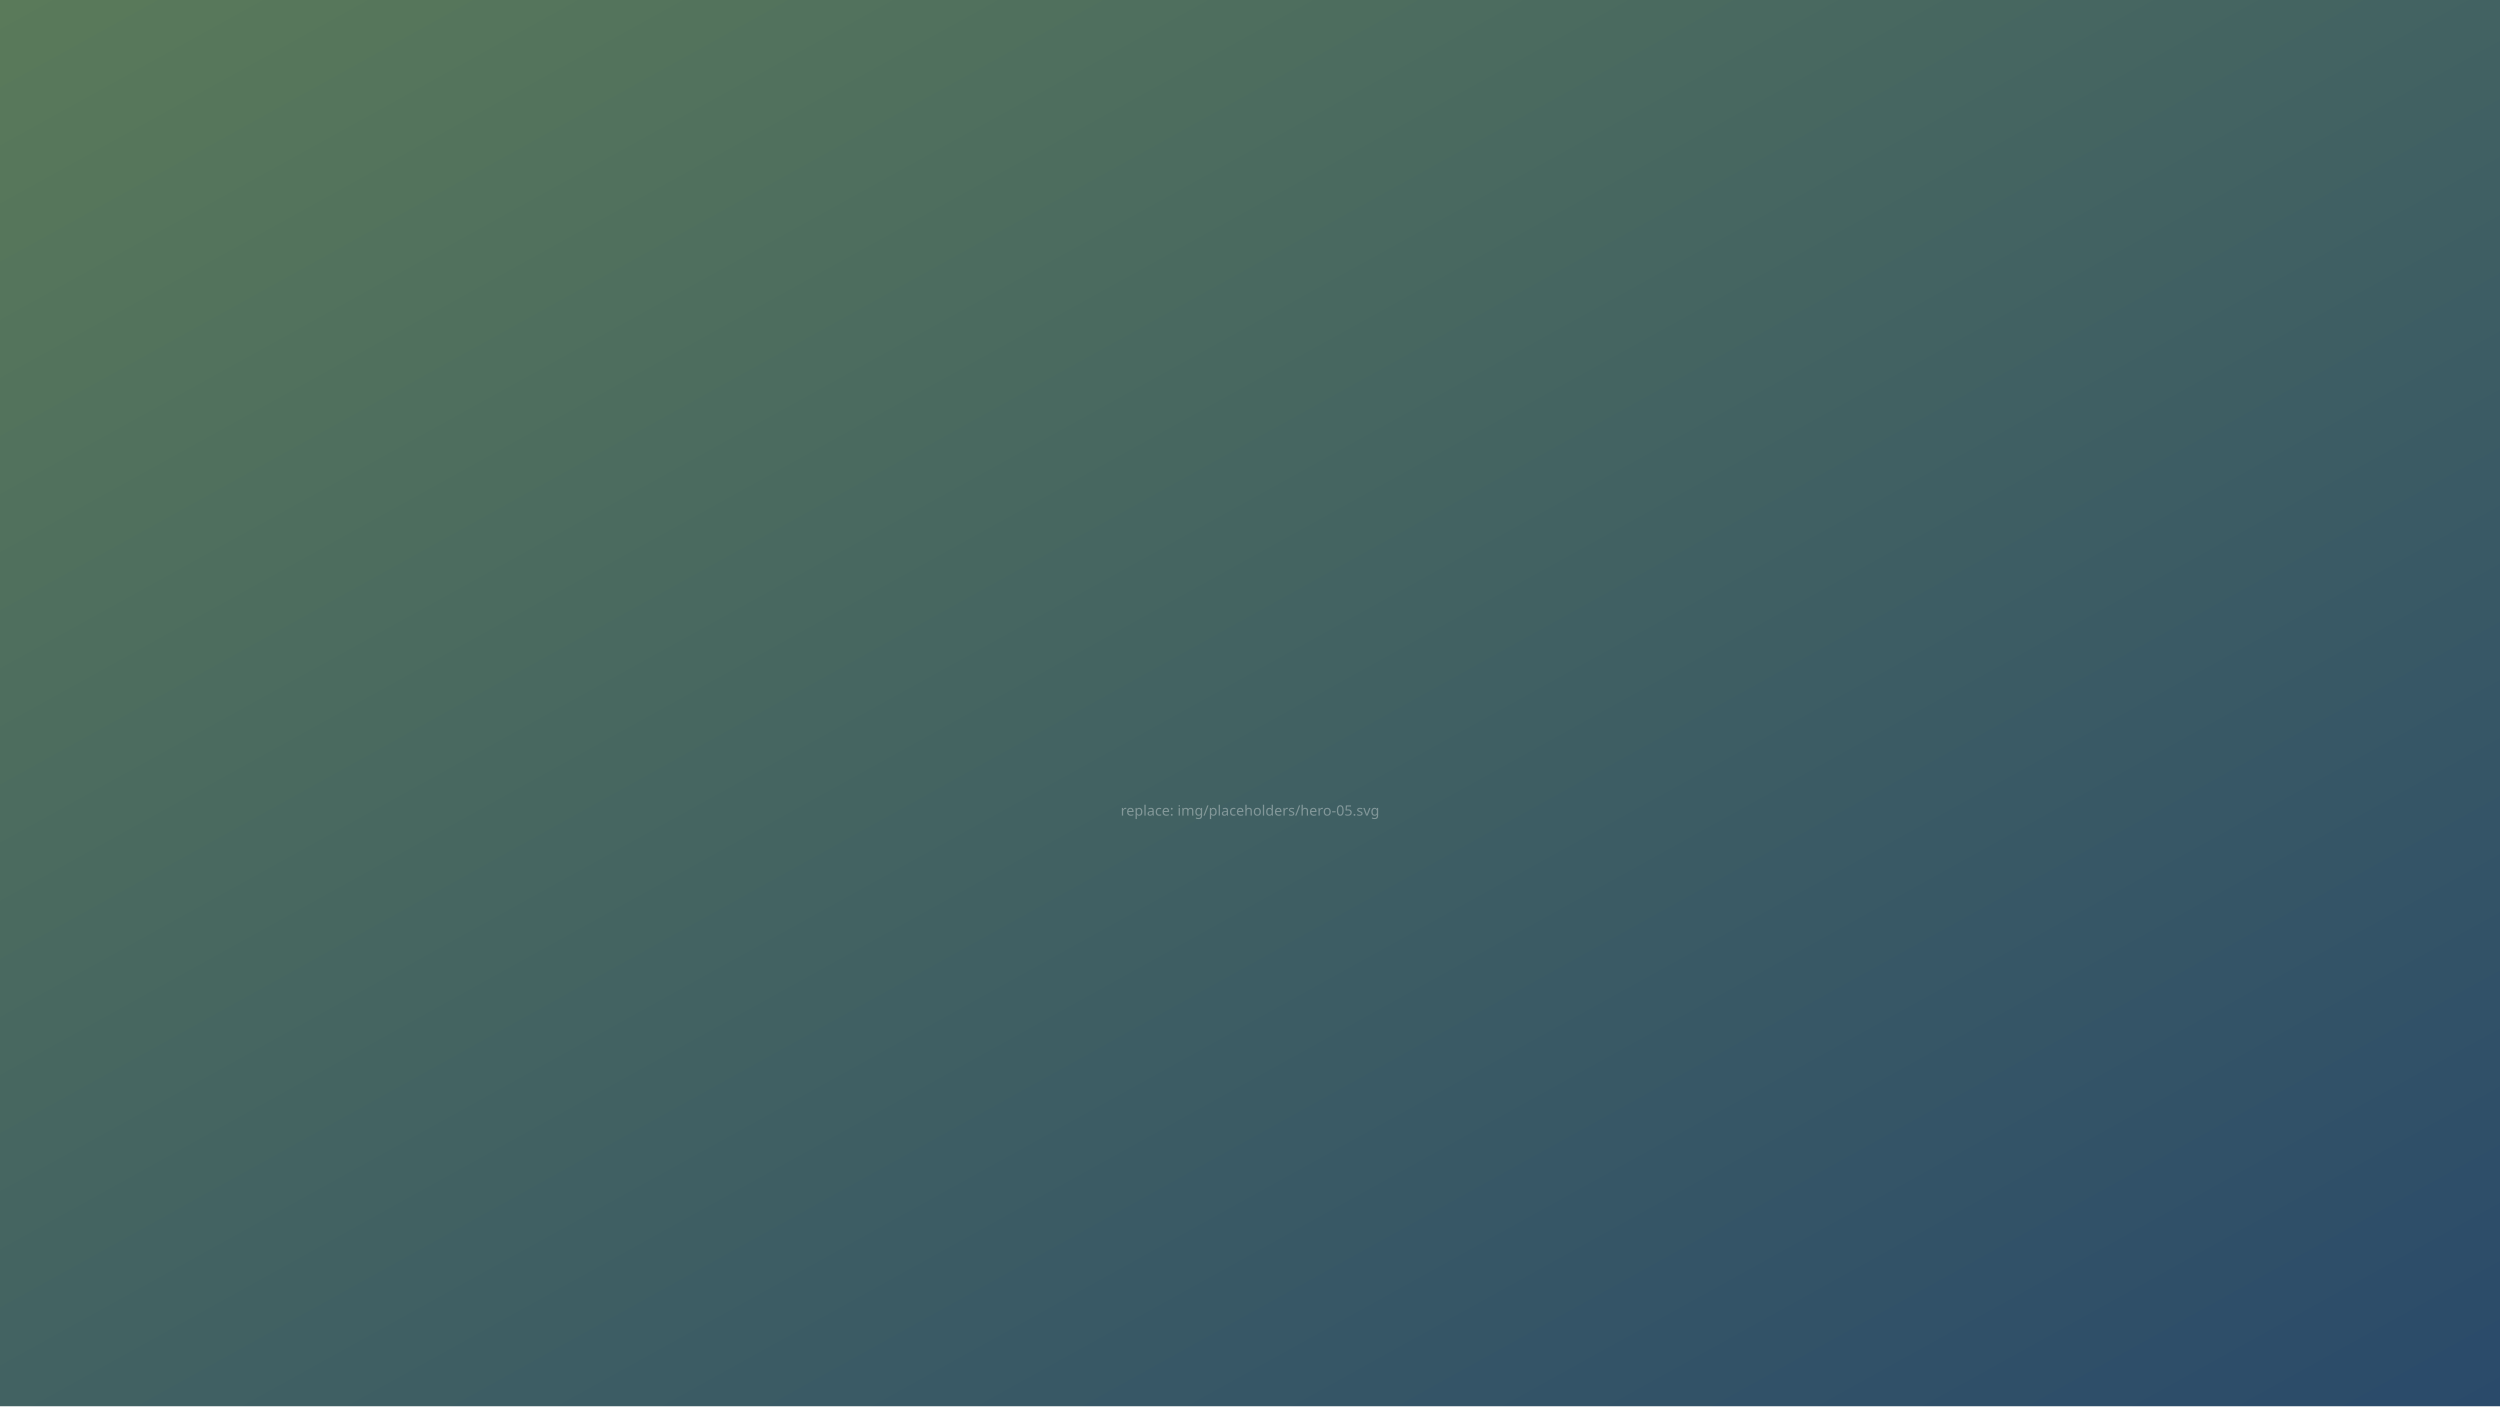
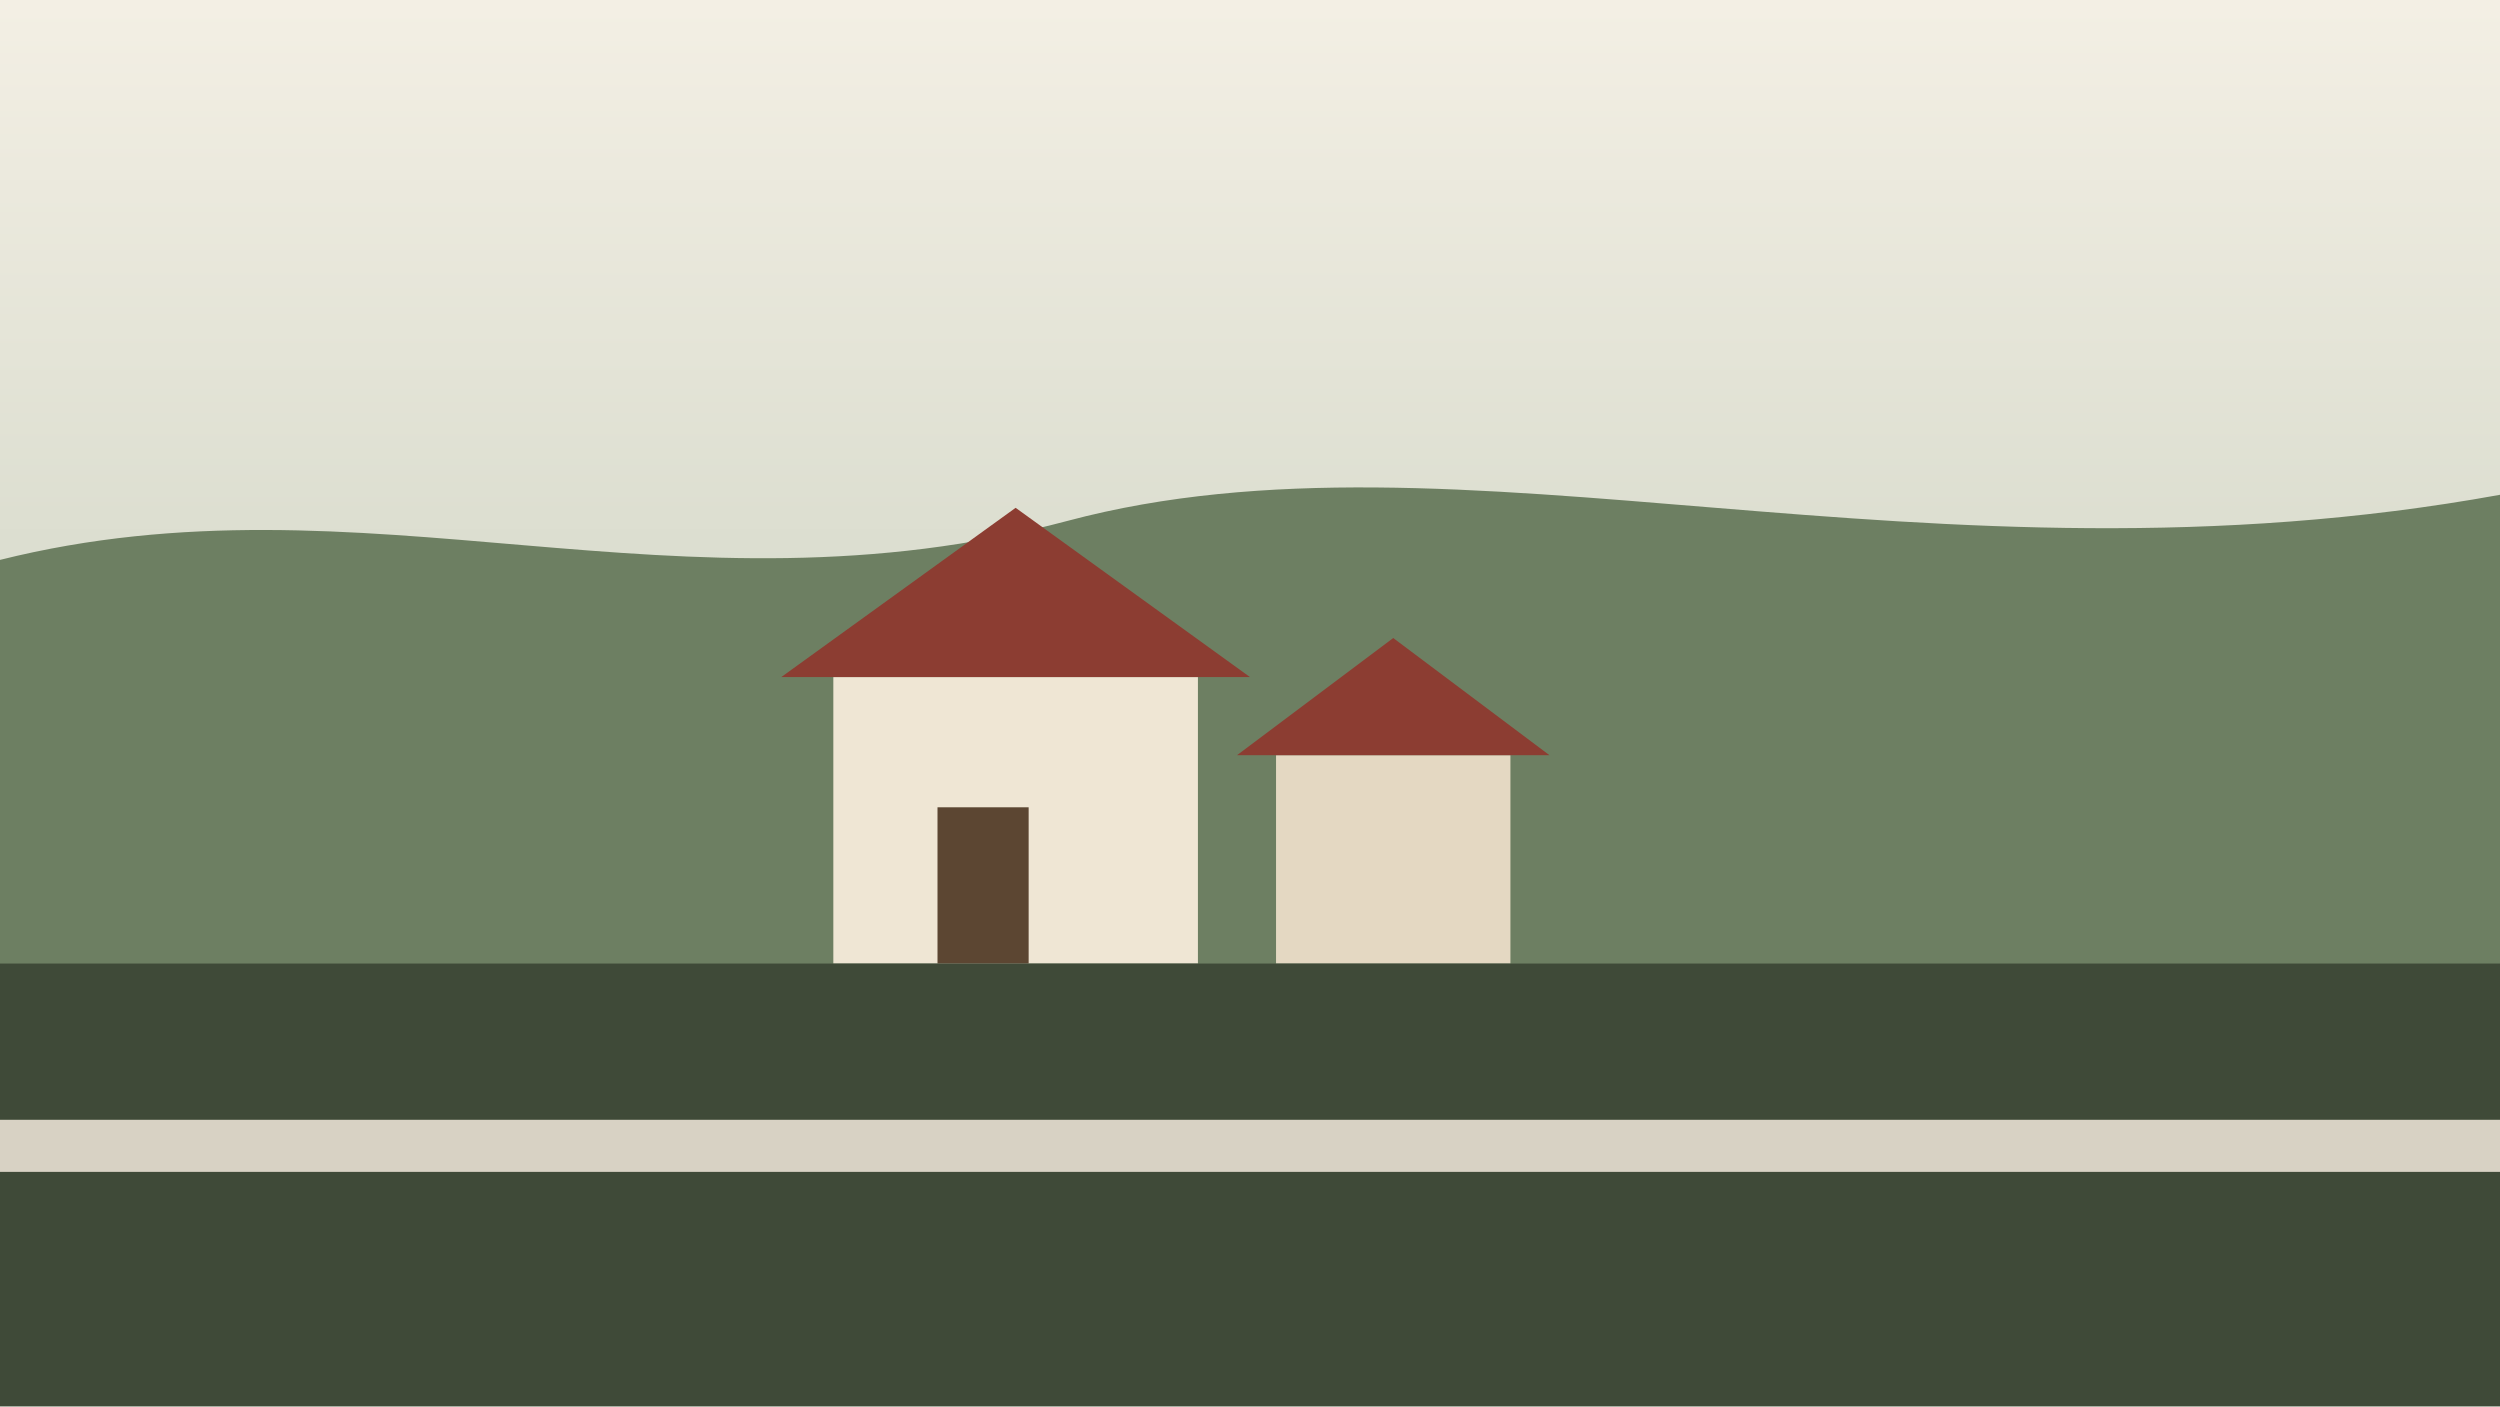
<svg xmlns="http://www.w3.org/2000/svg" width="1920" height="1080" viewBox="0 0 1920 1080">
  <defs>
-     <linearGradient id="g" x1="0%" y1="0%" x2="100%" y2="100%">
-       <stop offset="0%" style="stop-color:#5a7a5a" />
-       <stop offset="100%" style="stop-color:#2a4a6a" />
+     <linearGradient id="sky" x1="0" y1="0" x2="0" y2="1">
+       <stop offset="0%" stop-color="#f3efe4" />
+       <stop offset="100%" stop-color="#b7c3b0" />
    </linearGradient>
  </defs>
-   <rect width="100%" height="100%" fill="url(#g)" />
-   <text x="50%" y="58%" text-anchor="middle" fill="rgba(255,255,255,0.35)" font-family="sans-serif" font-size="11">replace: img/placeholders/hero-05.svg</text>
+   <rect width="1920" height="1080" fill="url(#sky)" />
+   <path d="M0 430 C280 360 520 480 820 400 C1120 320 1480 460 1920 380 V1080 H0 Z" fill="#6d7f62" />
+   <rect x="640" y="520" width="280" height="220" fill="#efe6d4" />
+   <polygon points="600,520 780,390 960,520" fill="#8c3d32" />
+   <rect x="980" y="580" width="180" height="160" fill="#e4d8c2" />
+   <polygon points="950,580 1070,490 1190,580" fill="#8c3d32" />
+   <rect x="720" y="620" width="70" height="120" fill="#5c4632" />
+   <rect x="0" y="740" width="1920" height="340" fill="#3f4a38" />
+   <rect x="0" y="860" width="1920" height="40" fill="#d8d2c4" />
</svg>
